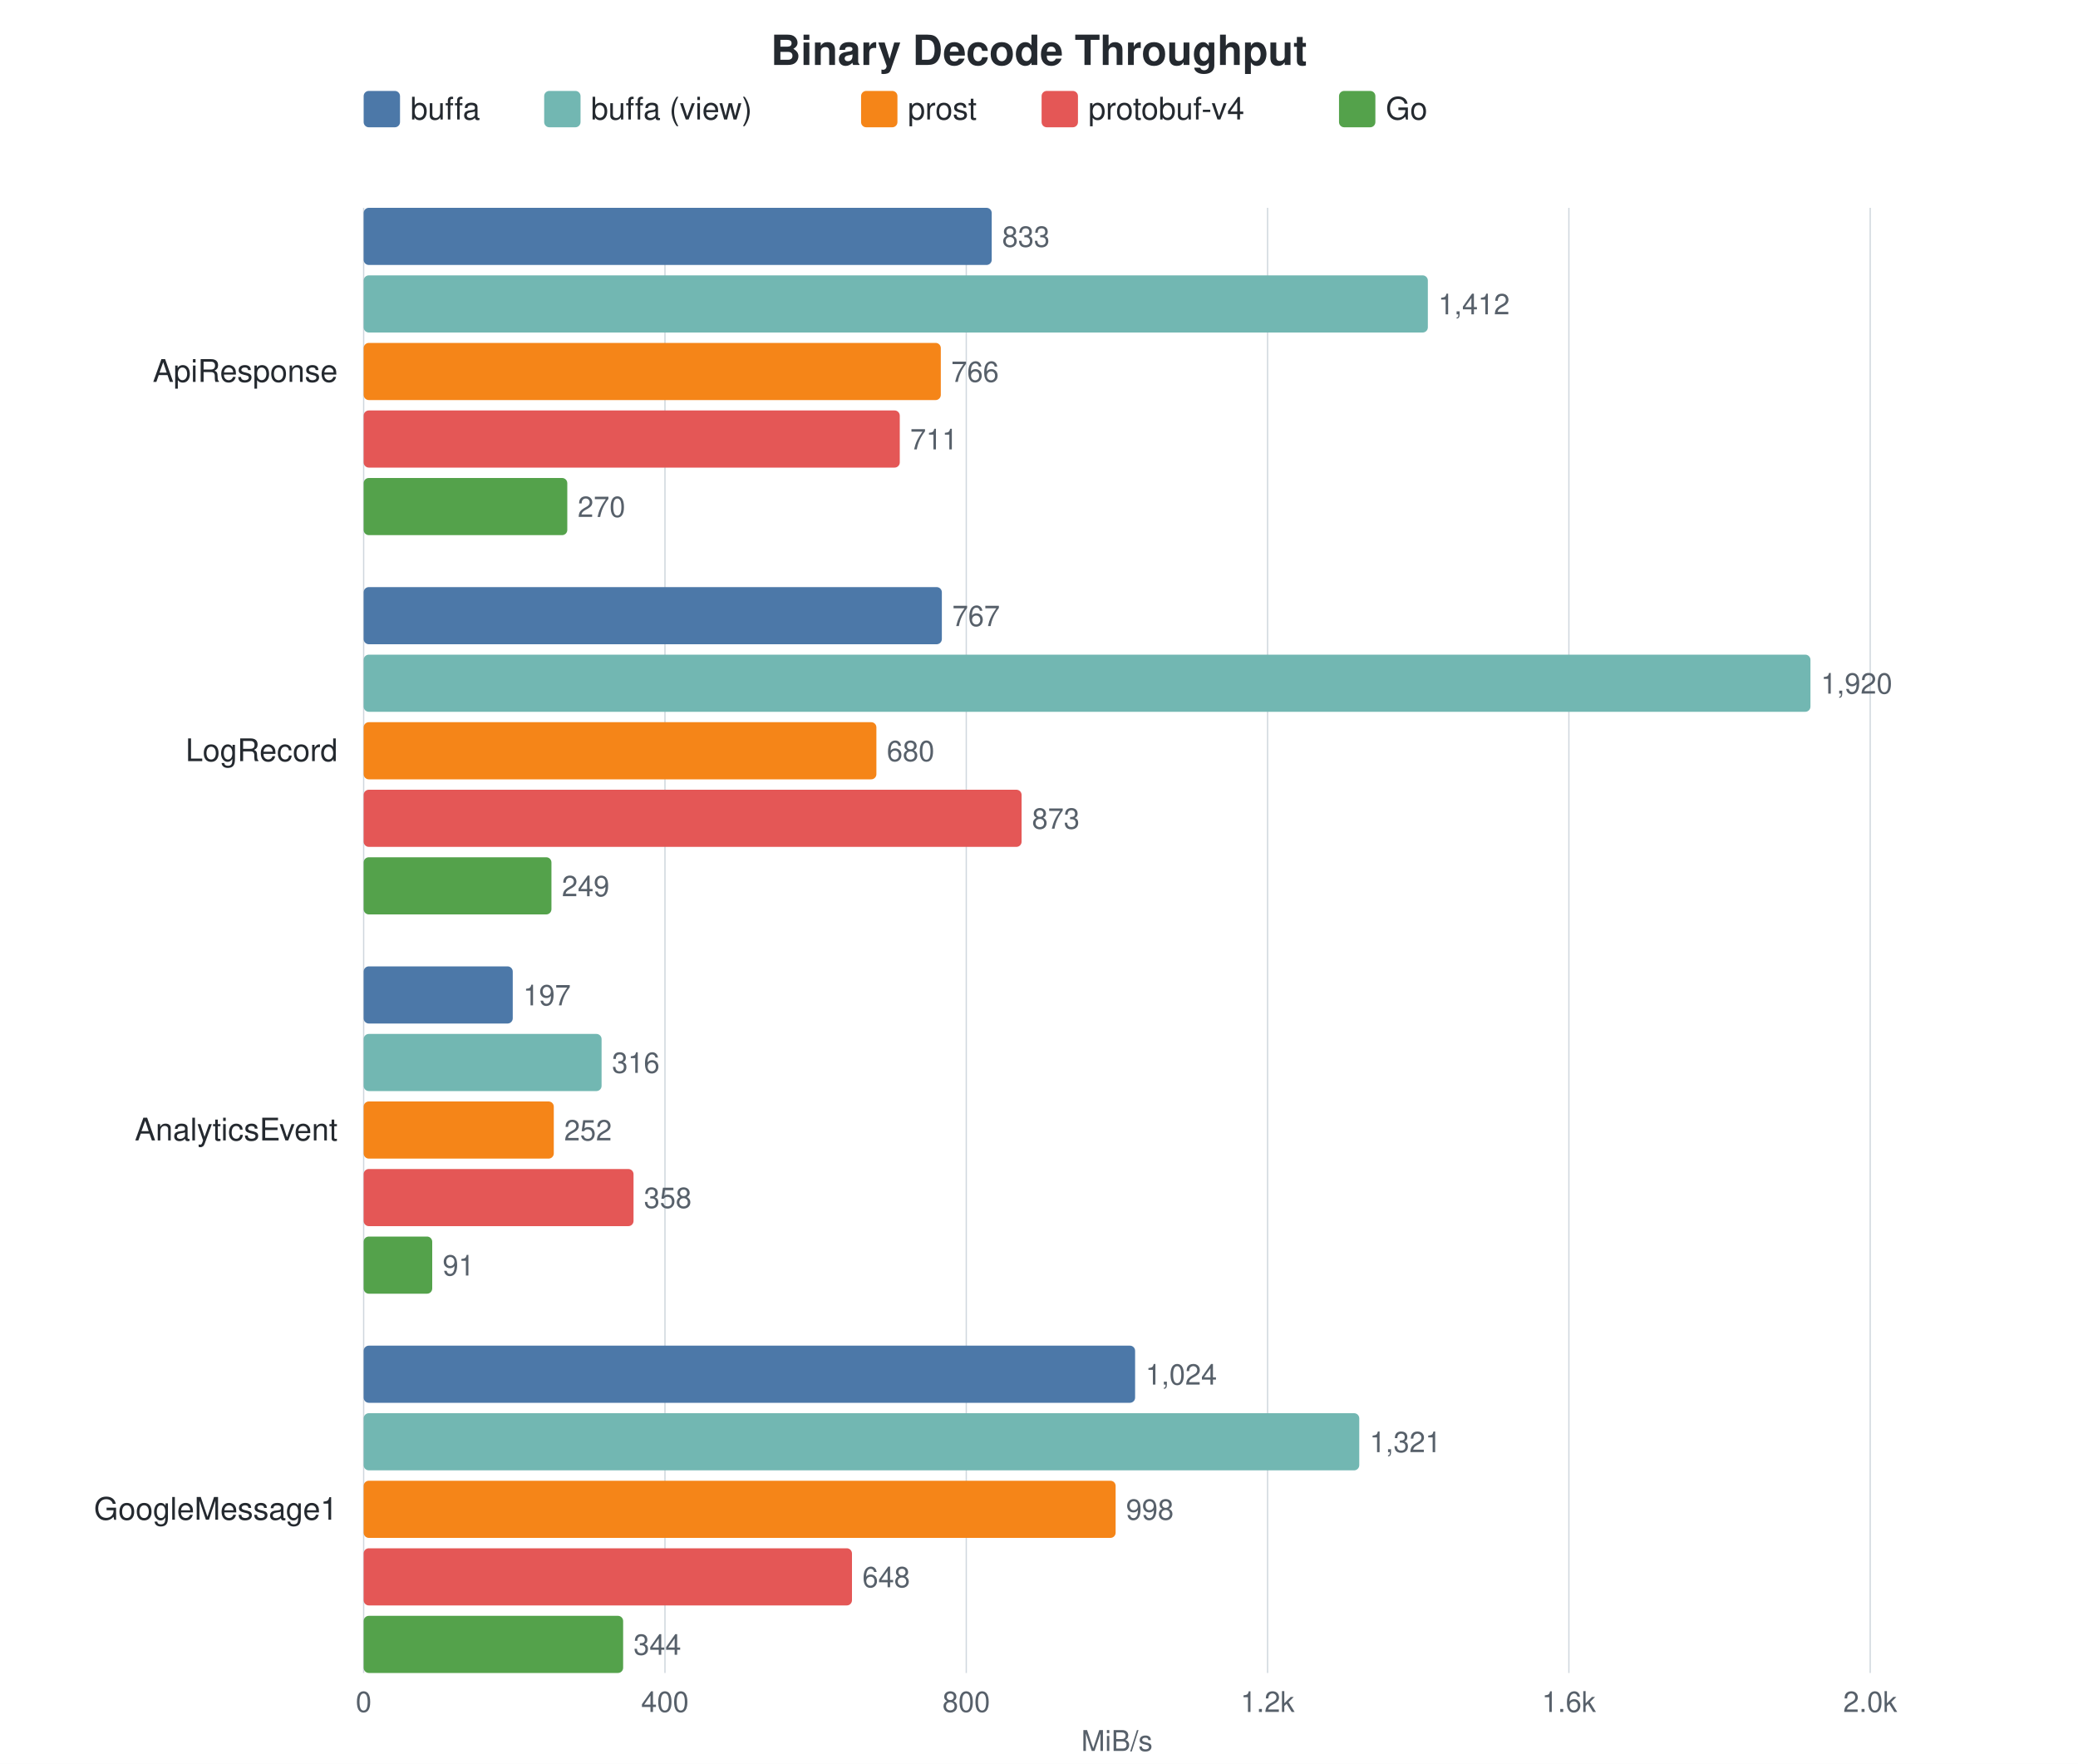
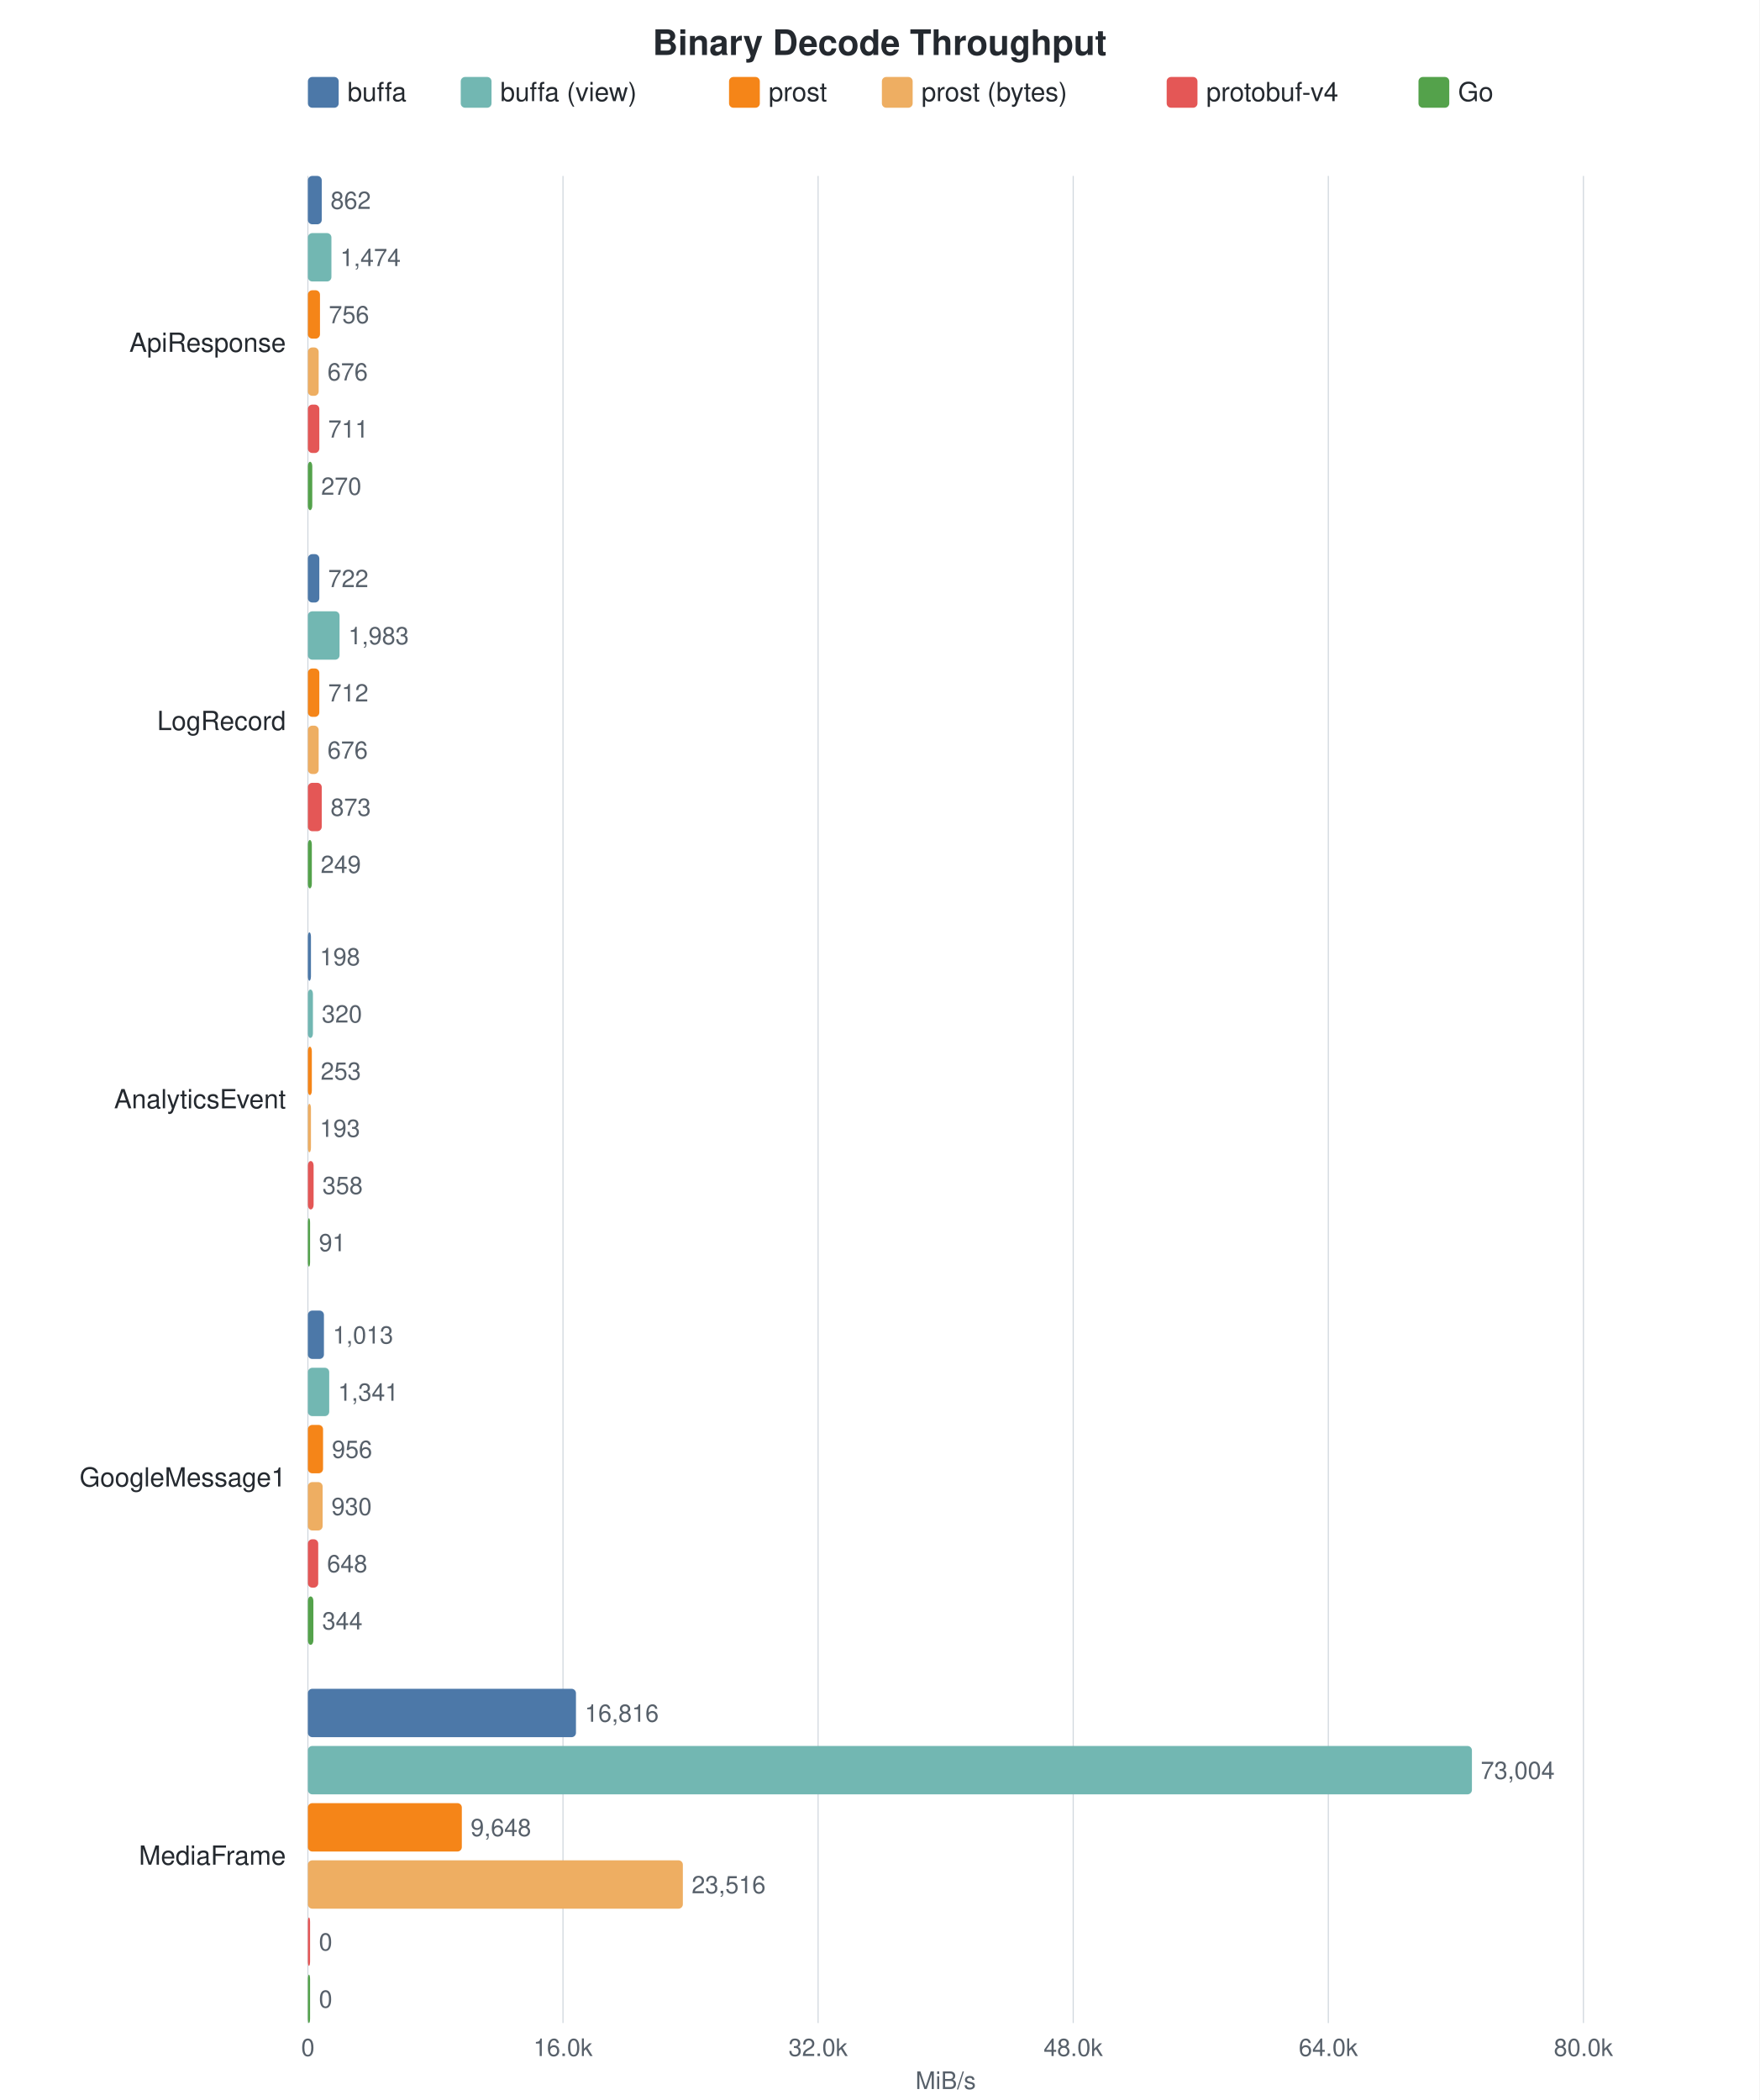
- <svg xmlns="http://www.w3.org/2000/svg" width="800" height="679" viewBox="0 0 800 679">
+ <svg xmlns="http://www.w3.org/2000/svg" width="800" height="955" viewBox="0 0 800 955">
  <style>
    text { font-family: -apple-system, BlinkMacSystemFont, "Segoe UI", Helvetica, Arial, sans-serif; }
    .title { font-size: 16px; font-weight: 600; fill: #24292f; }
    .label { font-size: 12px; fill: #24292f; }
    .value { font-size: 11px; fill: #57606a; }
    .axis-label { font-size: 11px; fill: #57606a; }
    .legend-text { font-size: 12px; fill: #24292f; }
    .grid { stroke: #d0d7de; stroke-width: 0.5; }
  </style>
  <rect width="100%" height="100%" fill="white" />
  <text x="400.0" y="25" text-anchor="middle" class="title">Binary Decode Throughput</text>
  <rect x="140" y="35" width="14" height="14" rx="2" fill="#4C78A8" />
  <text x="158" y="46" class="legend-text">buffa</text>
  <rect x="209.5" y="35" width="14" height="14" rx="2" fill="#72B7B2" />
  <text x="227.5" y="46" class="legend-text">buffa (view)</text>
  <rect x="331.5" y="35" width="14" height="14" rx="2" fill="#F58518" />
  <text x="349.5" y="46" class="legend-text">prost</text>
-   <rect x="401.0" y="35" width="14" height="14" rx="2" fill="#E45756" />
-   <text x="419.0" y="46" class="legend-text">protobuf-v4</text>
-   <rect x="515.5" y="35" width="14" height="14" rx="2" fill="#54A24B" />
-   <text x="533.5" y="46" class="legend-text">Go</text>
-   <line x1="140.0" y1="80" x2="140.0" y2="644" class="grid" />
-   <text x="140.0" y="659" text-anchor="middle" class="axis-label">0</text>
-   <line x1="256.0" y1="80" x2="256.0" y2="644" class="grid" />
-   <text x="256.0" y="659" text-anchor="middle" class="axis-label">400</text>
-   <line x1="372.0" y1="80" x2="372.0" y2="644" class="grid" />
-   <text x="372.0" y="659" text-anchor="middle" class="axis-label">800</text>
-   <line x1="488.0" y1="80" x2="488.0" y2="644" class="grid" />
-   <text x="488.0" y="659" text-anchor="middle" class="axis-label">1.2k</text>
-   <line x1="604.0" y1="80" x2="604.0" y2="644" class="grid" />
-   <text x="604.0" y="659" text-anchor="middle" class="axis-label">1.6k</text>
-   <line x1="720.0" y1="80" x2="720.0" y2="644" class="grid" />
-   <text x="720.0" y="659" text-anchor="middle" class="axis-label">2.0k</text>
-   <text x="430.0" y="674" text-anchor="middle" class="axis-label">MiB/s</text>
-   <text x="130" y="147.0" text-anchor="end" class="label">ApiResponse</text>
-   <rect x="140" y="80.0" width="241.8" height="22" rx="2" fill="#4C78A8" />
-   <text x="385.8" y="95.0" class="value">833</text>
-   <rect x="140" y="106.0" width="409.7" height="22" rx="2" fill="#72B7B2" />
-   <text x="553.7" y="121.0" class="value">1,412</text>
-   <rect x="140" y="132.0" width="222.2" height="22" rx="2" fill="#F58518" />
-   <text x="366.2" y="147.0" class="value">766</text>
-   <rect x="140" y="158.0" width="206.4" height="22" rx="2" fill="#E45756" />
-   <text x="350.4" y="173.0" class="value">711</text>
-   <rect x="140" y="184.0" width="78.4" height="22" rx="2" fill="#54A24B" />
-   <text x="222.4" y="199.0" class="value">270</text>
-   <text x="130" y="293.0" text-anchor="end" class="label">LogRecord</text>
-   <rect x="140" y="226.0" width="222.6" height="22" rx="2" fill="#4C78A8" />
-   <text x="366.6" y="241.0" class="value">767</text>
-   <rect x="140" y="252.0" width="557.0" height="22" rx="2" fill="#72B7B2" />
-   <text x="701.0" y="267.0" class="value">1,920</text>
-   <rect x="140" y="278.0" width="197.4" height="22" rx="2" fill="#F58518" />
-   <text x="341.4" y="293.0" class="value">680</text>
-   <rect x="140" y="304.0" width="253.3" height="22" rx="2" fill="#E45756" />
-   <text x="397.3" y="319.0" class="value">873</text>
-   <rect x="140" y="330.0" width="72.3" height="22" rx="2" fill="#54A24B" />
-   <text x="216.3" y="345.0" class="value">249</text>
-   <text x="130" y="439.0" text-anchor="end" class="label">AnalyticsEvent</text>
-   <rect x="140" y="372.0" width="57.4" height="22" rx="2" fill="#4C78A8" />
-   <text x="201.4" y="387.0" class="value">197</text>
-   <rect x="140" y="398.0" width="91.6" height="22" rx="2" fill="#72B7B2" />
-   <text x="235.6" y="413.0" class="value">316</text>
-   <rect x="140" y="424.0" width="73.2" height="22" rx="2" fill="#F58518" />
-   <text x="217.2" y="439.0" class="value">252</text>
-   <rect x="140" y="450.0" width="103.9" height="22" rx="2" fill="#E45756" />
-   <text x="247.9" y="465.0" class="value">358</text>
-   <rect x="140" y="476.0" width="26.4" height="22" rx="2" fill="#54A24B" />
-   <text x="170.4" y="491.0" class="value">91</text>
-   <text x="130" y="585.0" text-anchor="end" class="label">GoogleMessage1</text>
-   <rect x="140" y="518.0" width="297.0" height="22" rx="2" fill="#4C78A8" />
-   <text x="441.0" y="533.0" class="value">1,024</text>
-   <rect x="140" y="544.0" width="383.3" height="22" rx="2" fill="#72B7B2" />
-   <text x="527.3" y="559.0" class="value">1,321</text>
-   <rect x="140" y="570.0" width="289.5" height="22" rx="2" fill="#F58518" />
-   <text x="433.5" y="585.0" class="value">998</text>
-   <rect x="140" y="596.0" width="188.0" height="22" rx="2" fill="#E45756" />
-   <text x="332.0" y="611.0" class="value">648</text>
-   <rect x="140" y="622.0" width="99.9" height="22" rx="2" fill="#54A24B" />
-   <text x="243.9" y="637.0" class="value">344</text>
+   <rect x="401.0" y="35" width="14" height="14" rx="2" fill="#EEAE62" />
+   <text x="419.0" y="46" class="legend-text">prost (bytes)</text>
+   <rect x="530.5" y="35" width="14" height="14" rx="2" fill="#E45756" />
+   <text x="548.5" y="46" class="legend-text">protobuf-v4</text>
+   <rect x="645.0" y="35" width="14" height="14" rx="2" fill="#54A24B" />
+   <text x="663.0" y="46" class="legend-text">Go</text>
+   <line x1="140.0" y1="80" x2="140.0" y2="920" class="grid" />
+   <text x="140.0" y="935" text-anchor="middle" class="axis-label">0</text>
+   <line x1="256.0" y1="80" x2="256.0" y2="920" class="grid" />
+   <text x="256.0" y="935" text-anchor="middle" class="axis-label">16.0k</text>
+   <line x1="372.0" y1="80" x2="372.0" y2="920" class="grid" />
+   <text x="372.0" y="935" text-anchor="middle" class="axis-label">32.0k</text>
+   <line x1="488.0" y1="80" x2="488.0" y2="920" class="grid" />
+   <text x="488.0" y="935" text-anchor="middle" class="axis-label">48.0k</text>
+   <line x1="604.0" y1="80" x2="604.0" y2="920" class="grid" />
+   <text x="604.0" y="935" text-anchor="middle" class="axis-label">64.0k</text>
+   <line x1="720.0" y1="80" x2="720.0" y2="920" class="grid" />
+   <text x="720.0" y="935" text-anchor="middle" class="axis-label">80.0k</text>
+   <text x="430.0" y="950" text-anchor="middle" class="axis-label">MiB/s</text>
+   <text x="130" y="160.0" text-anchor="end" class="label">ApiResponse</text>
+   <rect x="140" y="80.0" width="6.3" height="22" rx="2" fill="#4C78A8" />
+   <text x="150.3" y="95.0" class="value">862</text>
+   <rect x="140" y="106.0" width="10.7" height="22" rx="2" fill="#72B7B2" />
+   <text x="154.7" y="121.0" class="value">1,474</text>
+   <rect x="140" y="132.0" width="5.5" height="22" rx="2" fill="#F58518" />
+   <text x="149.5" y="147.0" class="value">756</text>
+   <rect x="140" y="158.0" width="4.9" height="22" rx="2" fill="#EEAE62" />
+   <text x="148.9" y="173.0" class="value">676</text>
+   <rect x="140" y="184.0" width="5.2" height="22" rx="2" fill="#E45756" />
+   <text x="149.2" y="199.0" class="value">711</text>
+   <rect x="140" y="210.0" width="2.0" height="22" rx="2" fill="#54A24B" />
+   <text x="146.0" y="225.0" class="value">270</text>
+   <text x="130" y="332.0" text-anchor="end" class="label">LogRecord</text>
+   <rect x="140" y="252.0" width="5.2" height="22" rx="2" fill="#4C78A8" />
+   <text x="149.2" y="267.0" class="value">722</text>
+   <rect x="140" y="278.0" width="14.4" height="22" rx="2" fill="#72B7B2" />
+   <text x="158.4" y="293.0" class="value">1,983</text>
+   <rect x="140" y="304.0" width="5.2" height="22" rx="2" fill="#F58518" />
+   <text x="149.2" y="319.0" class="value">712</text>
+   <rect x="140" y="330.0" width="4.9" height="22" rx="2" fill="#EEAE62" />
+   <text x="148.9" y="345.0" class="value">676</text>
+   <rect x="140" y="356.0" width="6.3" height="22" rx="2" fill="#E45756" />
+   <text x="150.3" y="371.0" class="value">873</text>
+   <rect x="140" y="382.0" width="1.8" height="22" rx="2" fill="#54A24B" />
+   <text x="145.8" y="397.0" class="value">249</text>
+   <text x="130" y="504.0" text-anchor="end" class="label">AnalyticsEvent</text>
+   <rect x="140" y="424.0" width="1.4" height="22" rx="2" fill="#4C78A8" />
+   <text x="145.4" y="439.0" class="value">198</text>
+   <rect x="140" y="450.0" width="2.3" height="22" rx="2" fill="#72B7B2" />
+   <text x="146.3" y="465.0" class="value">320</text>
+   <rect x="140" y="476.0" width="1.8" height="22" rx="2" fill="#F58518" />
+   <text x="145.8" y="491.0" class="value">253</text>
+   <rect x="140" y="502.0" width="1.4" height="22" rx="2" fill="#EEAE62" />
+   <text x="145.4" y="517.0" class="value">193</text>
+   <rect x="140" y="528.0" width="2.6" height="22" rx="2" fill="#E45756" />
+   <text x="146.6" y="543.0" class="value">358</text>
+   <rect x="140" y="554.0" width="1.0" height="22" rx="2" fill="#54A24B" />
+   <text x="145.0" y="569.0" class="value">91</text>
+   <text x="130" y="676.0" text-anchor="end" class="label">GoogleMessage1</text>
+   <rect x="140" y="596.0" width="7.3" height="22" rx="2" fill="#4C78A8" />
+   <text x="151.3" y="611.0" class="value">1,013</text>
+   <rect x="140" y="622.0" width="9.7" height="22" rx="2" fill="#72B7B2" />
+   <text x="153.7" y="637.0" class="value">1,341</text>
+   <rect x="140" y="648.0" width="6.9" height="22" rx="2" fill="#F58518" />
+   <text x="150.9" y="663.0" class="value">956</text>
+   <rect x="140" y="674.0" width="6.7" height="22" rx="2" fill="#EEAE62" />
+   <text x="150.7" y="689.0" class="value">930</text>
+   <rect x="140" y="700.0" width="4.7" height="22" rx="2" fill="#E45756" />
+   <text x="148.7" y="715.0" class="value">648</text>
+   <rect x="140" y="726.0" width="2.5" height="22" rx="2" fill="#54A24B" />
+   <text x="146.5" y="741.0" class="value">344</text>
+   <text x="130" y="848.0" text-anchor="end" class="label">MediaFrame</text>
+   <rect x="140" y="768.0" width="121.9" height="22" rx="2" fill="#4C78A8" />
+   <text x="265.9" y="783.0" class="value">16,816</text>
+   <rect x="140" y="794.0" width="529.3" height="22" rx="2" fill="#72B7B2" />
+   <text x="673.3" y="809.0" class="value">73,004</text>
+   <rect x="140" y="820.0" width="70.0" height="22" rx="2" fill="#F58518" />
+   <text x="214.0" y="835.0" class="value">9,648</text>
+   <rect x="140" y="846.0" width="170.5" height="22" rx="2" fill="#EEAE62" />
+   <text x="314.5" y="861.0" class="value">23,516</text>
+   <rect x="140" y="872.0" width="1.0" height="22" rx="2" fill="#E45756" />
+   <text x="145.0" y="887.0" class="value">0</text>
+   <rect x="140" y="898.0" width="1.0" height="22" rx="2" fill="#54A24B" />
+   <text x="145.0" y="913.0" class="value">0</text>
</svg>
